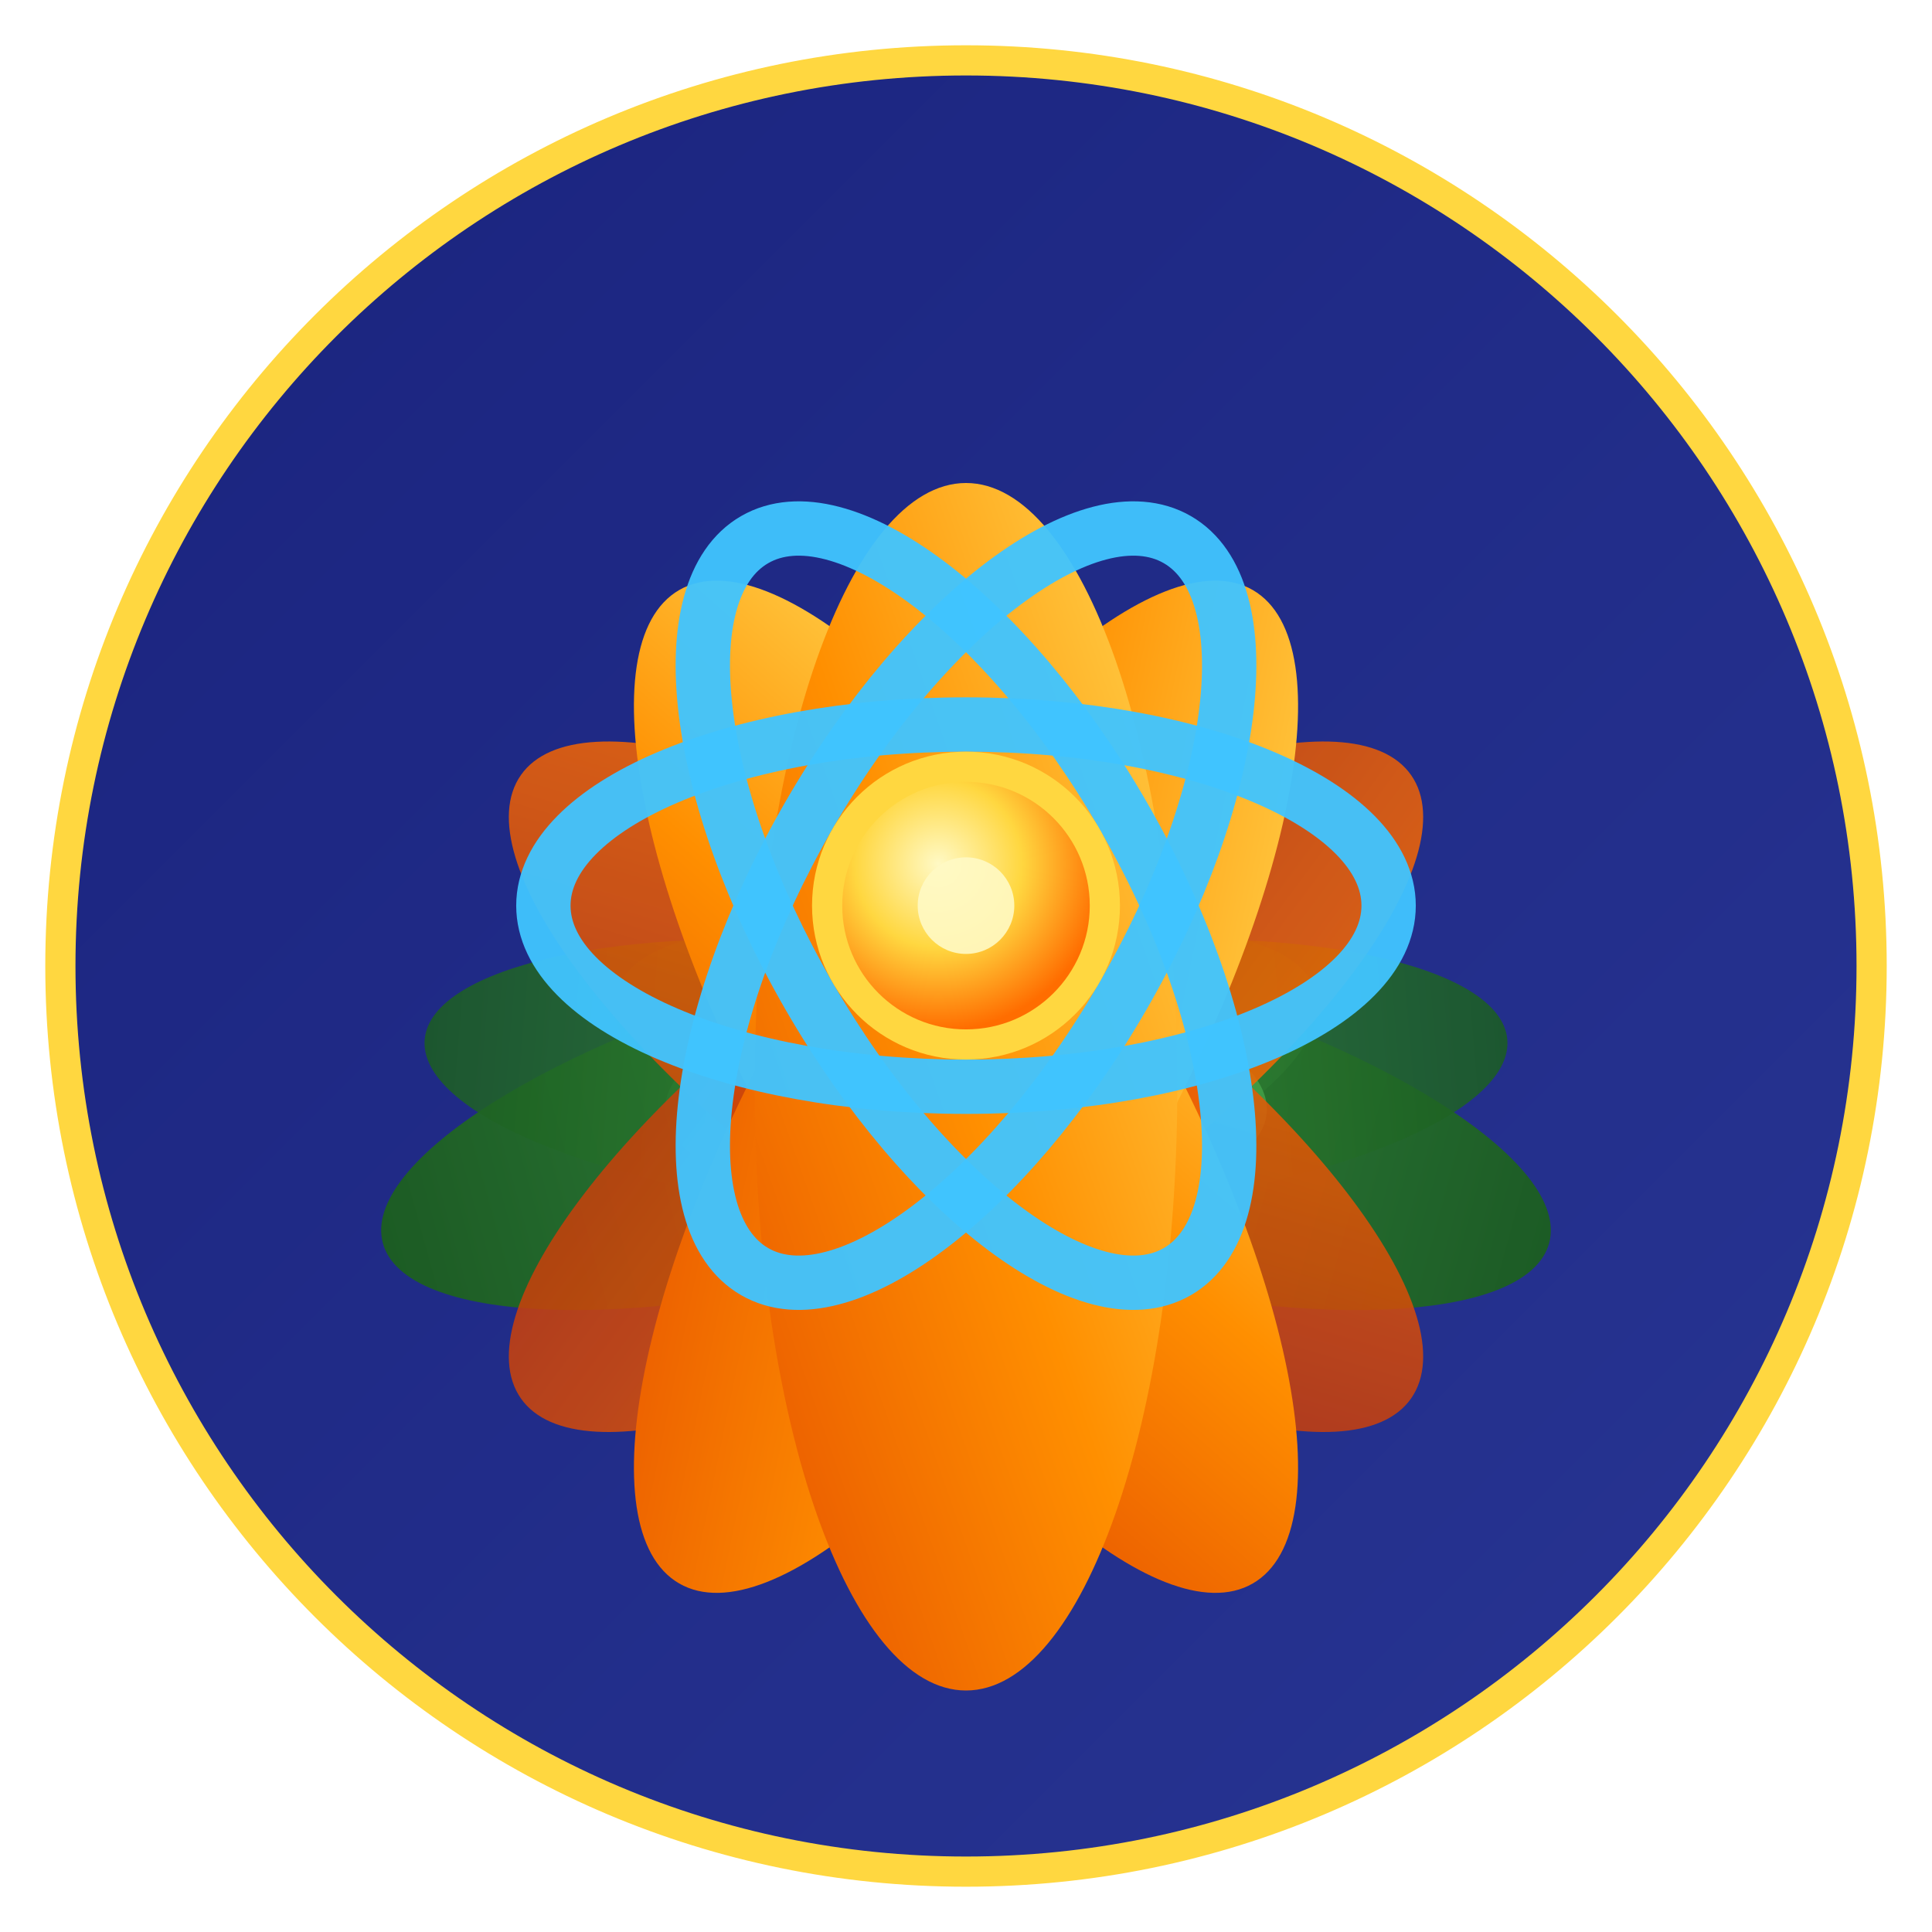
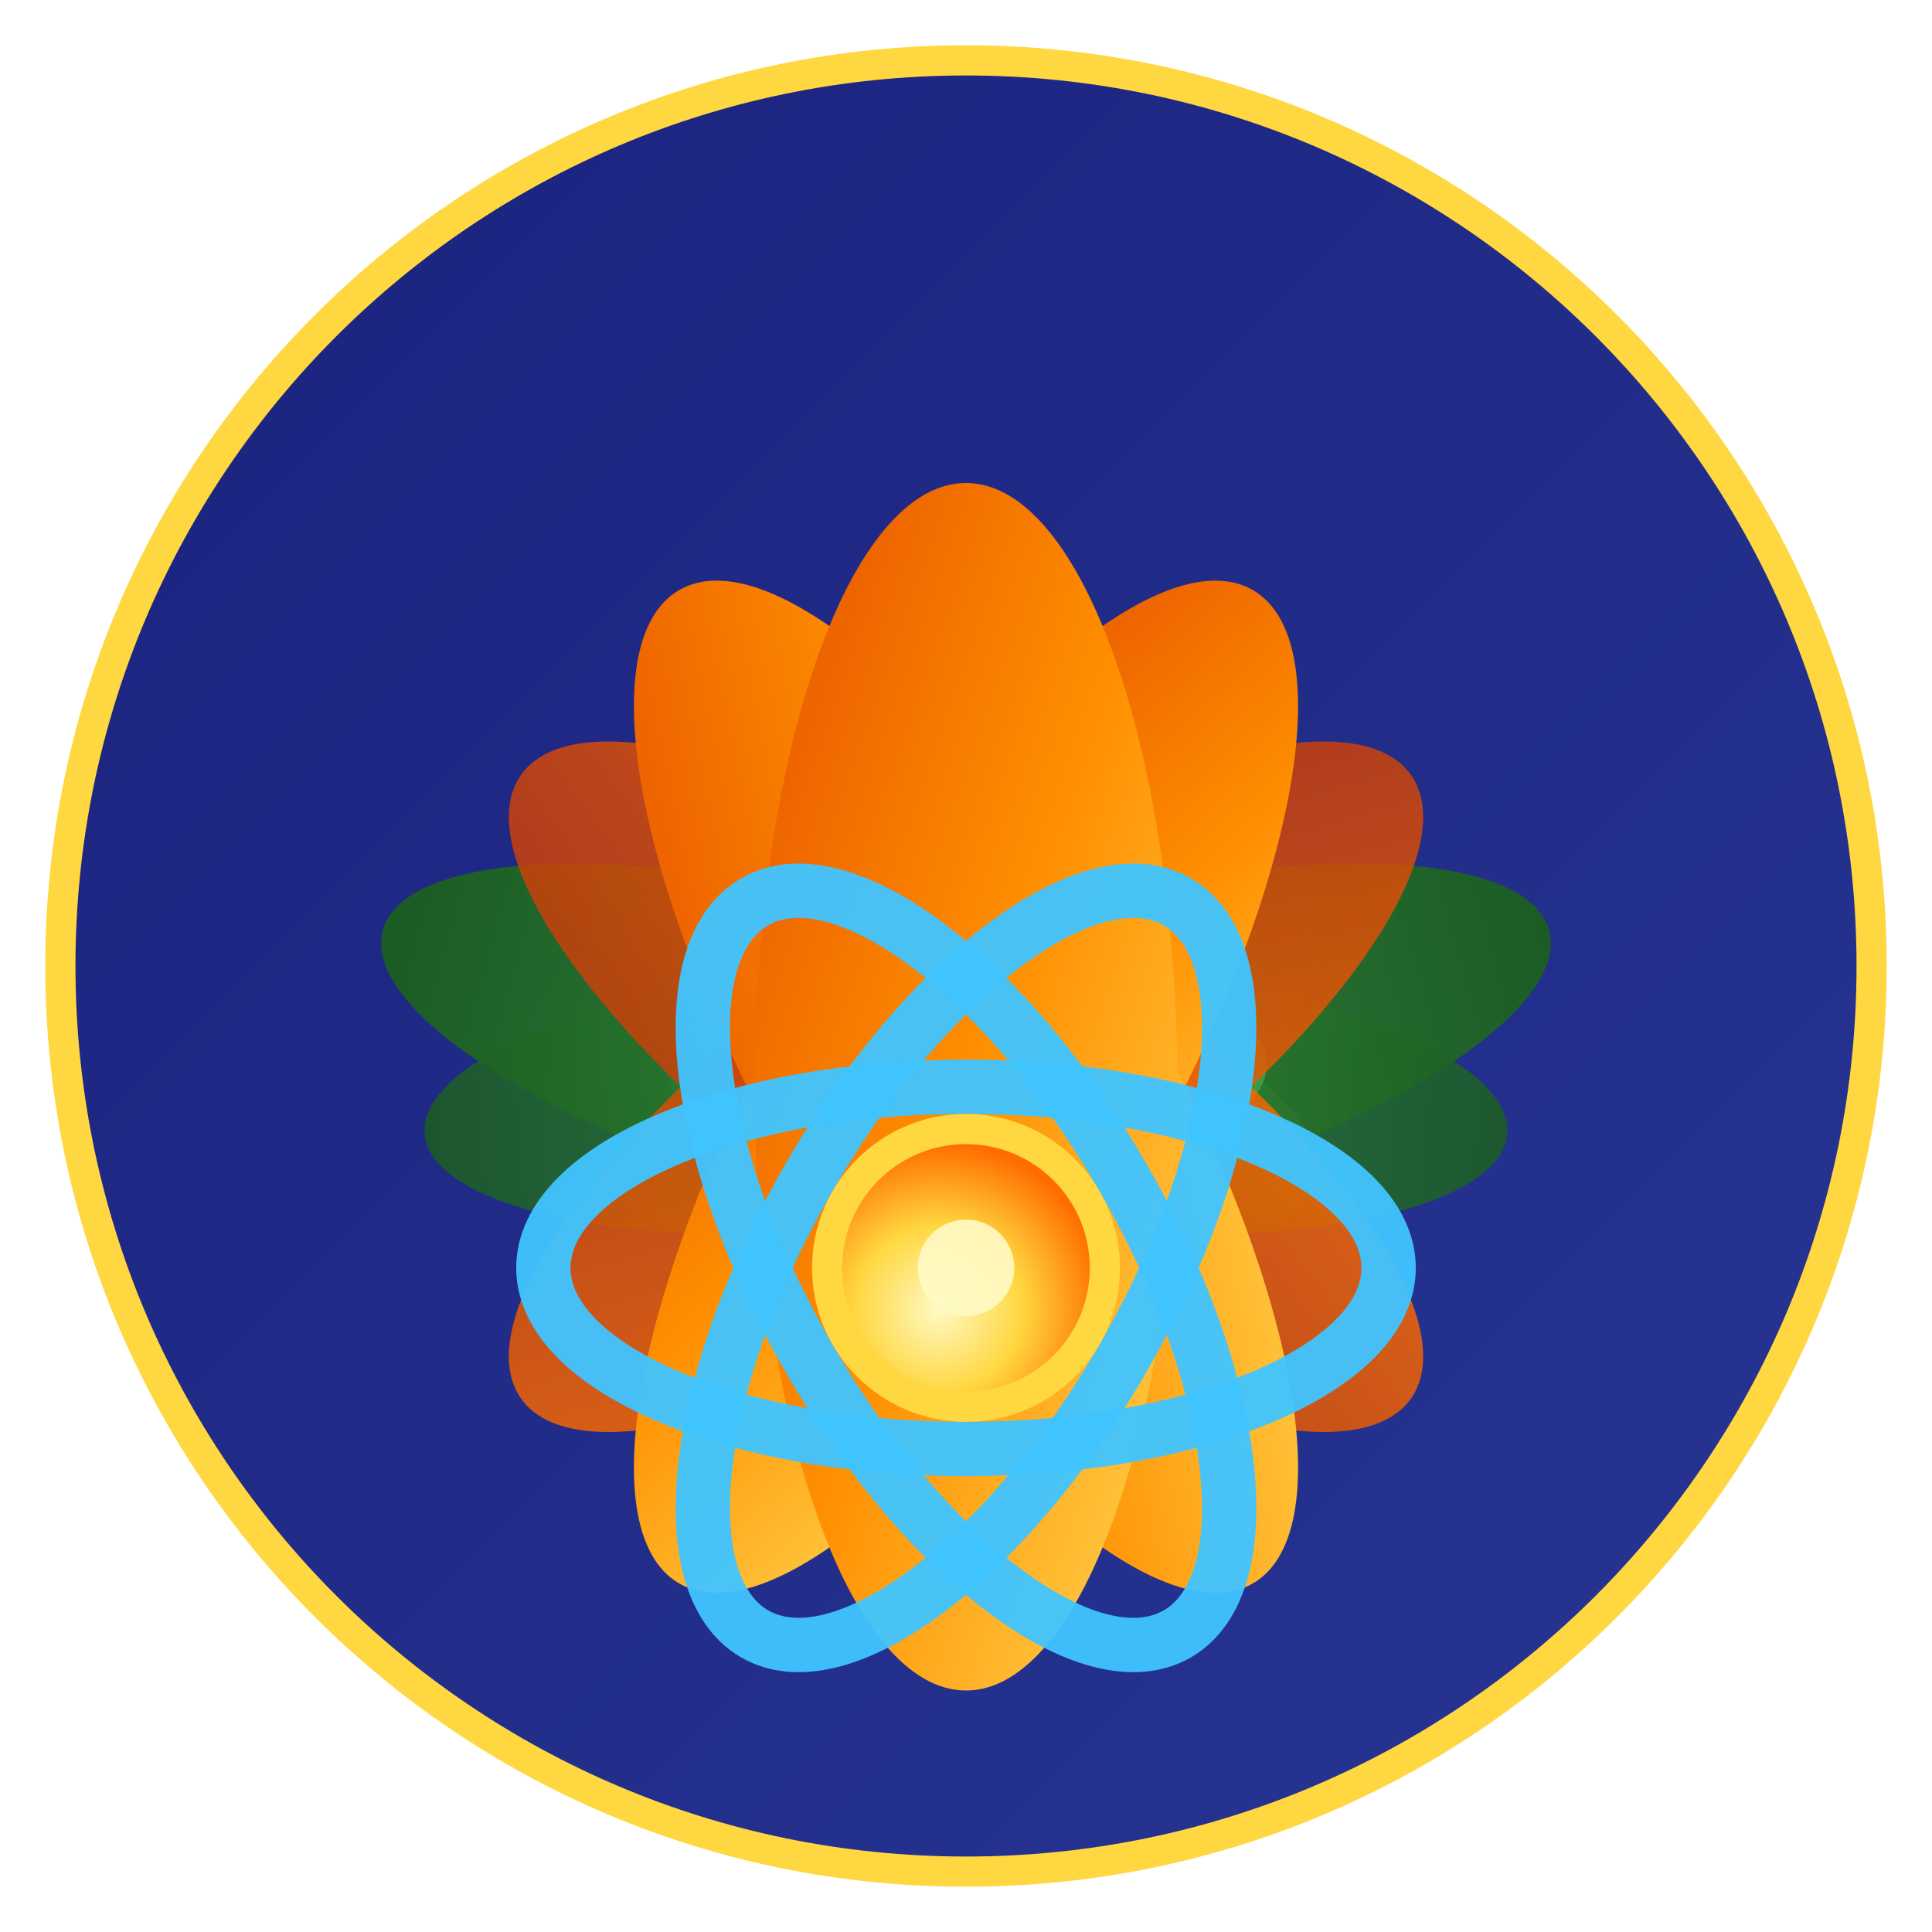
<svg xmlns="http://www.w3.org/2000/svg" width="32" height="32" viewBox="0 0 32 32" fill="none">
  <defs>
    <linearGradient id="bgA" x1="0%" y1="0%" x2="100%" y2="100%">
      <stop offset="0%" stop-color="#1a237e" />
      <stop offset="100%" stop-color="#283593" />
    </linearGradient>
    <linearGradient id="pgA" x1="0%" y1="100%" x2="100%" y2="0%">
      <stop offset="0%" stop-color="#e65100" />
      <stop offset="50%" stop-color="#ff8f00" />
      <stop offset="100%" stop-color="#ffd54f" />
    </linearGradient>
    <linearGradient id="pgmA" x1="0%" y1="100%" x2="100%" y2="0%">
      <stop offset="0%" stop-color="#bf360c" />
      <stop offset="100%" stop-color="#ff6f00" />
    </linearGradient>
    <linearGradient id="grA" x1="0%" y1="100%" x2="0%" y2="0%">
      <stop offset="0%" stop-color="#1b5e20" />
      <stop offset="100%" stop-color="#43a047" />
    </linearGradient>
    <radialGradient id="nuA" cx="40%" cy="35%" r="60%">
      <stop offset="0%" stop-color="#fff9c4" />
      <stop offset="50%" stop-color="#ffd740" />
      <stop offset="100%" stop-color="#ff6d00" />
    </radialGradient>
  </defs>
  <circle cx="16" cy="16" r="15" fill="url(#bgA)" stroke="#ffd740" stroke-width="0.5" />
-   <g transform="translate(16,18)">
+   <g transform="translate(16,18) scale(1,-1)">
    <ellipse cx="0" cy="2" rx="2.5" ry="8" fill="url(#grA)" transform="rotate(-75)" opacity="0.95" />
    <ellipse cx="0" cy="2" rx="2.5" ry="8" fill="url(#grA)" transform="rotate(75)" opacity="0.95" />
    <ellipse cx="0" cy="2" rx="2.2" ry="7" fill="url(#grA)" transform="rotate(-95)" opacity="0.85" />
    <ellipse cx="0" cy="2" rx="2.2" ry="7" fill="url(#grA)" transform="rotate(95)" opacity="0.85" />
    <ellipse cx="0" cy="0" rx="3" ry="9" fill="url(#pgmA)" transform="rotate(-55)" opacity="0.85" />
    <ellipse cx="0" cy="0" rx="3" ry="9" fill="url(#pgmA)" transform="rotate(55)" opacity="0.85" />
    <ellipse cx="0" cy="0" rx="3.2" ry="9.5" fill="url(#pgA)" transform="rotate(-30)" />
    <ellipse cx="0" cy="0" rx="3.2" ry="9.5" fill="url(#pgA)" transform="rotate(30)" />
    <ellipse cx="0" cy="0" rx="3.5" ry="10" fill="url(#pgA)" />
    <ellipse cx="0" cy="-3" rx="7" ry="3" fill="none" stroke="#40c4ff" stroke-width="0.9" opacity="0.95" />
    <ellipse cx="0" cy="-3" rx="7" ry="3" fill="none" stroke="#40c4ff" stroke-width="0.9" opacity="0.95" transform="rotate(60 0 -3)" />
    <ellipse cx="0" cy="-3" rx="7" ry="3" fill="none" stroke="#40c4ff" stroke-width="0.9" opacity="0.95" transform="rotate(120 0 -3)" />
    <circle cx="0" cy="-3" r="2.3" fill="url(#nuA)" stroke="#ffd740" stroke-width="0.5" />
    <circle cx="0" cy="-3" r="0.8" fill="#fff9c4" opacity="0.9" />
  </g>
</svg>
